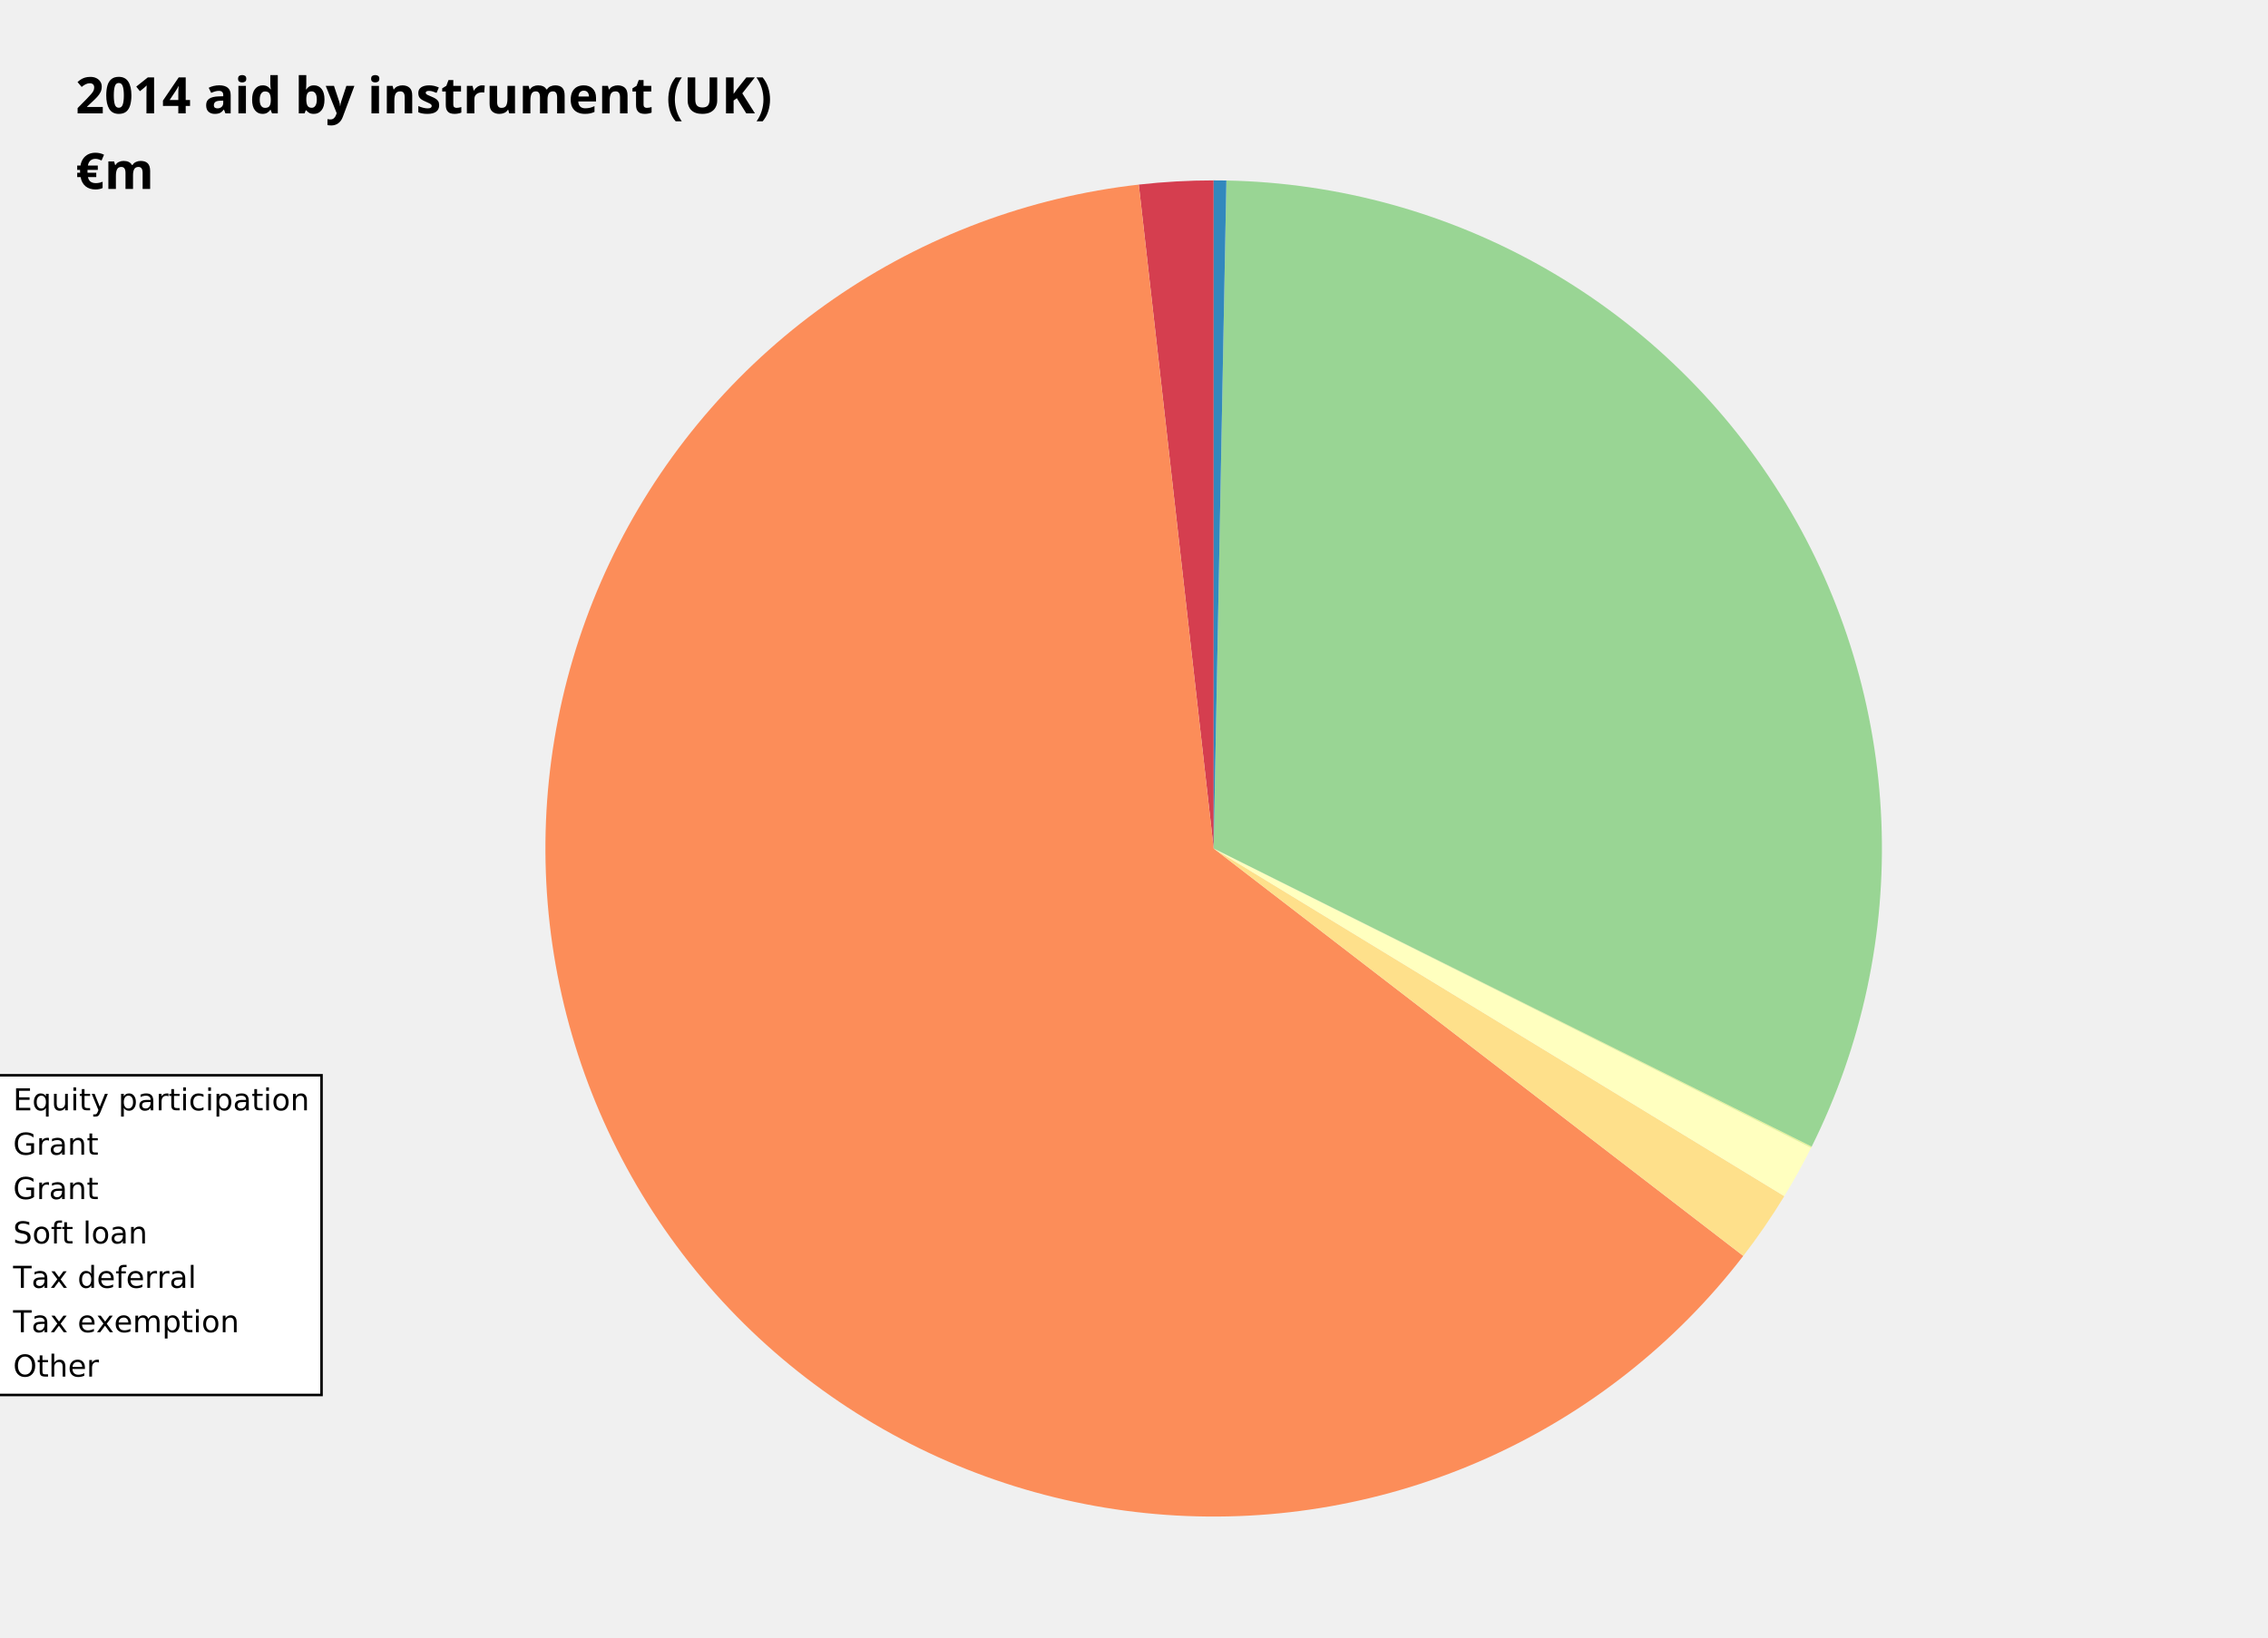
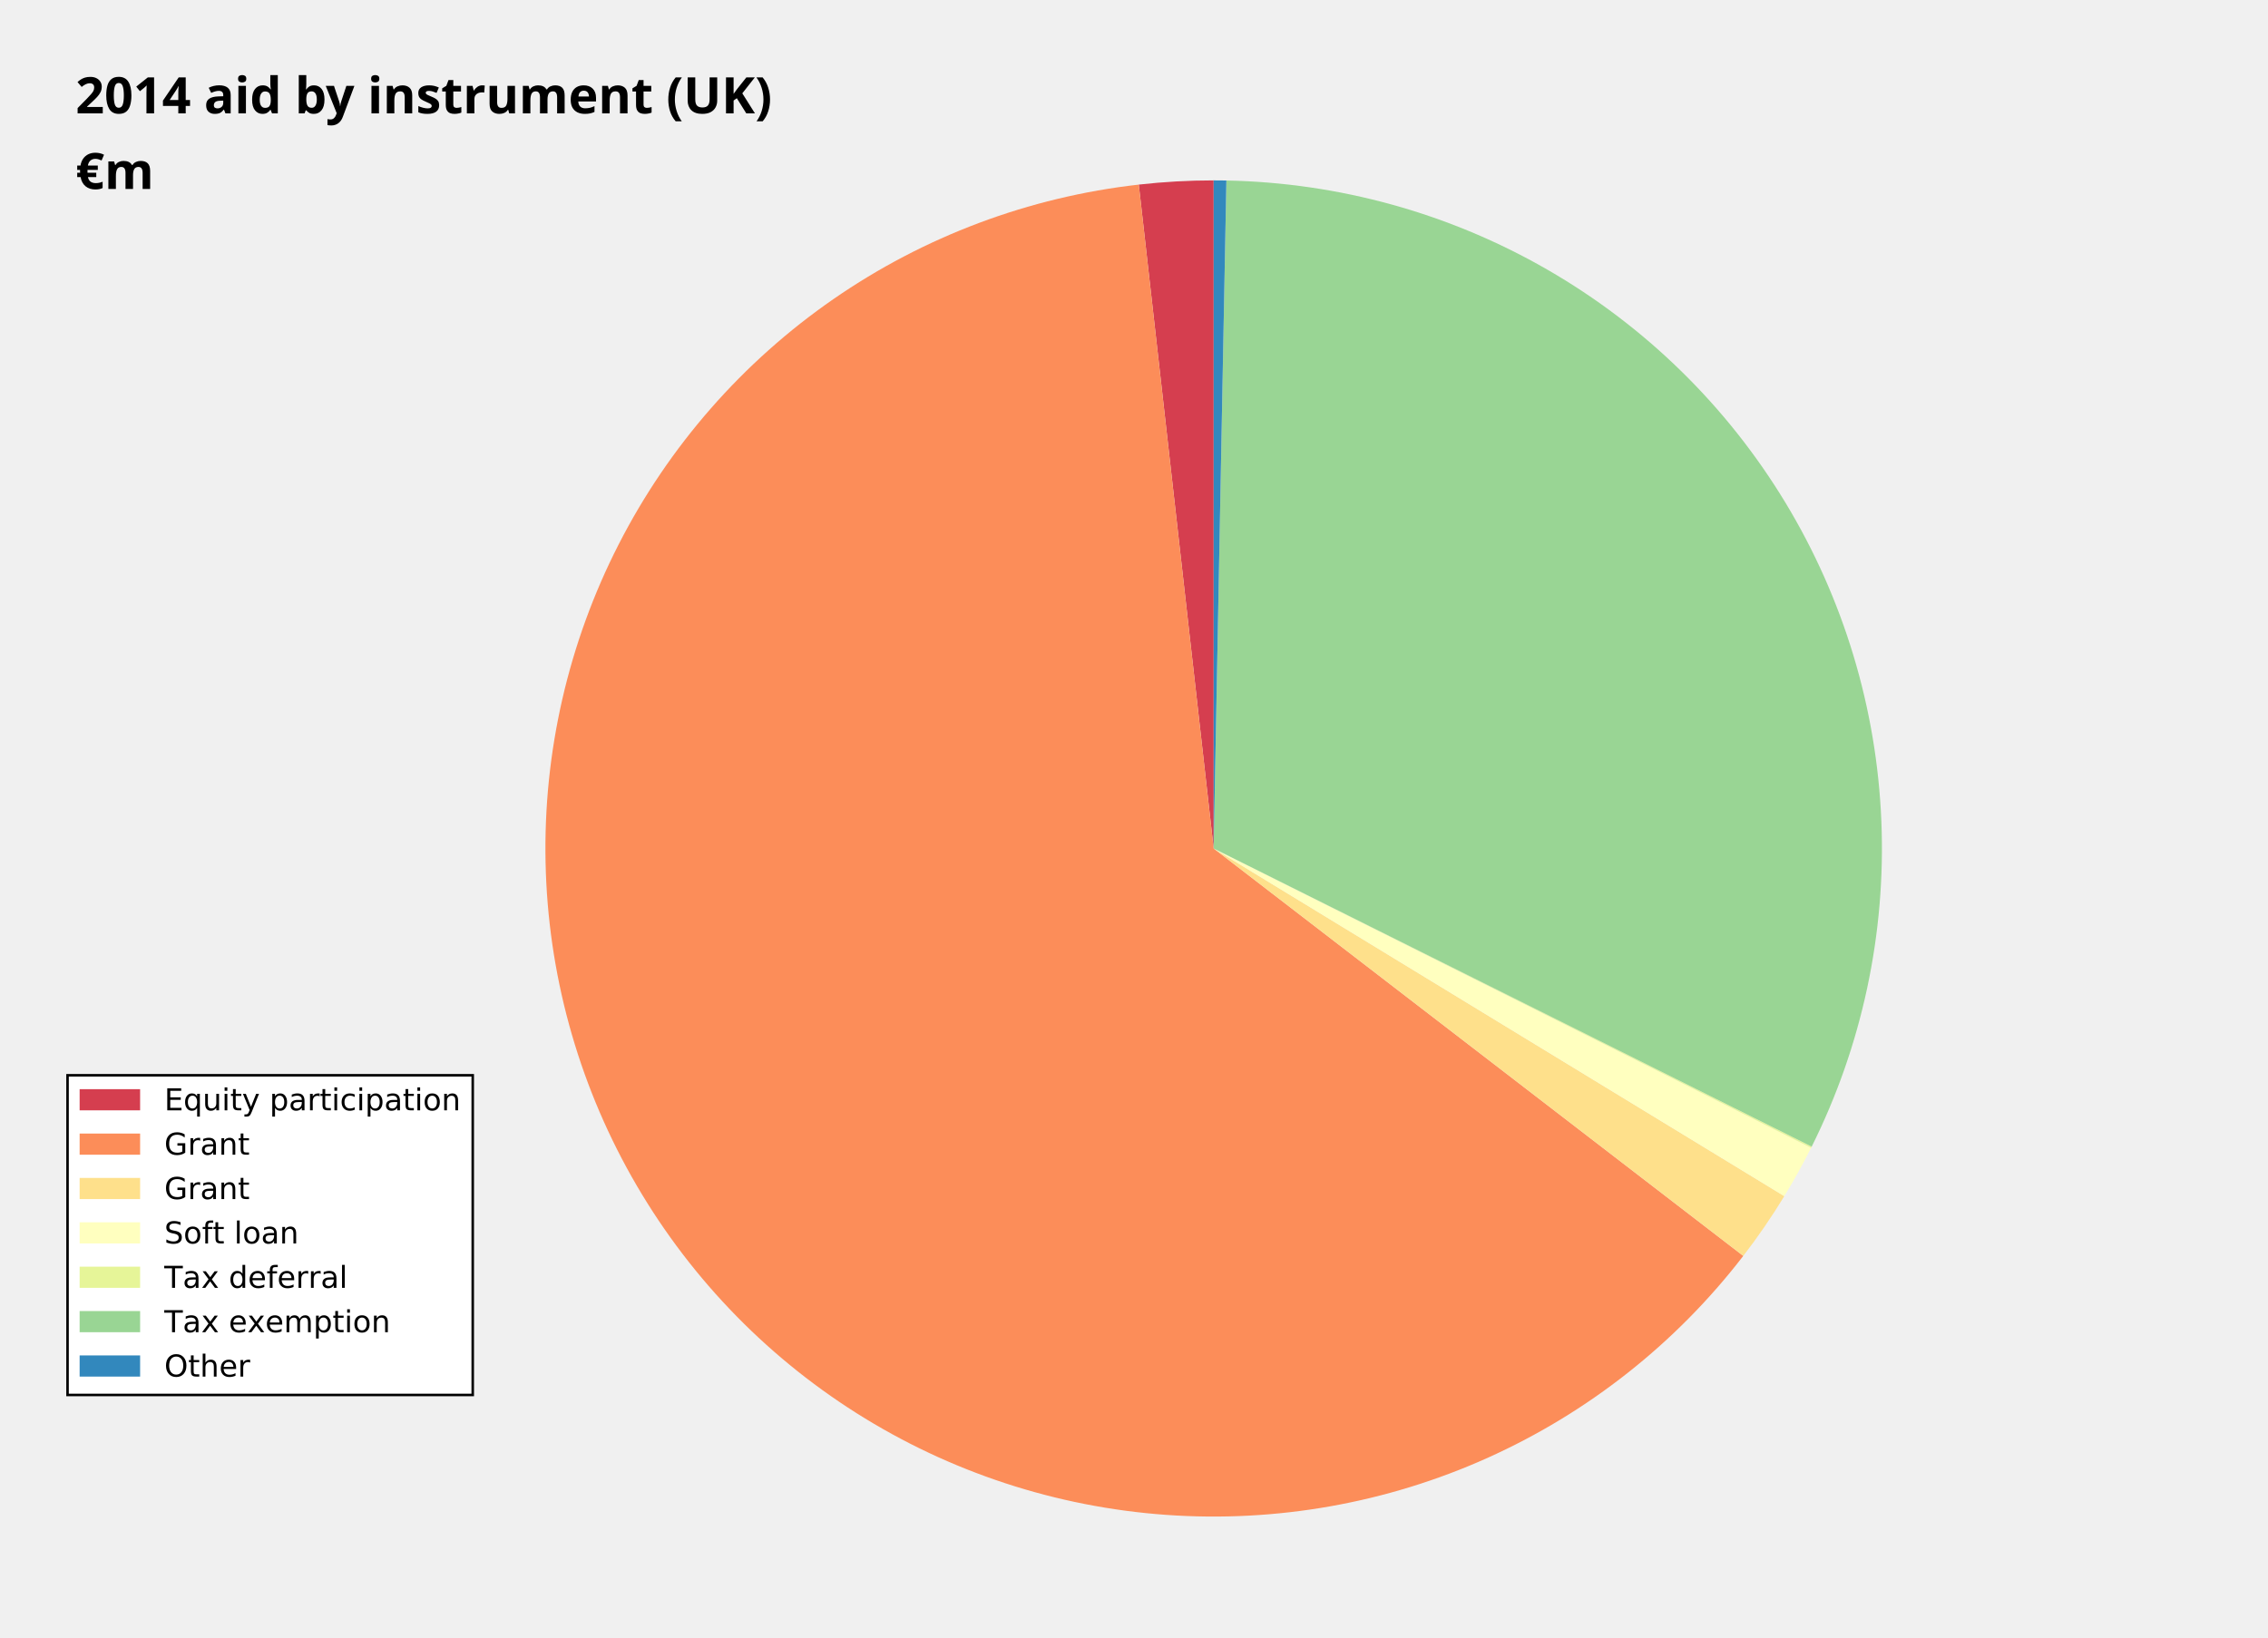
<svg xmlns="http://www.w3.org/2000/svg" xmlns:xlink="http://www.w3.org/1999/xlink" height="650" version="1.1" width="900">
  <defs>
    <style type="text/css">
   *{stroke-linecap:butt;stroke-linejoin:round;stroke-miterlimit:100000;}
  </style>
  </defs>
  <style>
  .tooltip{
	   font-size: 12px;
       font-family: "Helvetica";
       fill: white;
       stroke: white;
       stroke-width: 0.85;
        }
        .tooltip_bg{
	   fill: #34495E;
	   stroke: white;
	   stroke-width: 1;
	   opacity: 0.85;
        }
    .section:hover
    {
        opacity: 0.5;
    }
    .title
			{
				font-family: sans-serif;
				font-size: 20px;
				font-weight: bold;
			}
    .subtitle	
			{
				font-family: sans-serif;
				font-size: 14px;
				font-style: italic;
			}
    
 </style>
  <g id="figure_1" transform="translate(50 50)scale(2)">
    <g id="patch_1">
      <path d="M 0 288  L 432 288  L 432 0  L 0 0  z " style="fill:#ffffff;" visibility="hidden" />
    </g>
    <g id="axes_1">
      <g id="patch_2">
        <path atitle="Equity participation" class="section" d="M 215.808 10.8  C 213.326 10.8 210.845 10.87 208.367 11.009  C 205.889 11.148 203.415 11.357 200.949 11.635  L 215.808 143.389  L 215.808 10.8  z " style="fill:#d53e4f;" value="134.6" />
      </g>
      <g id="patch_3">
        <path atitle="Grant" class="section" d="M 200.949 11.635  C 179.187 14.09 158.369 21.898 140.36 34.359  C 122.352 46.821 107.708 63.553 97.743 83.053  C 87.777 102.554 82.796 124.224 83.247 146.119  C 83.698 168.014 89.566 189.46 100.326 208.534  C 111.086 227.609 126.406 243.723 144.912 255.433  C 163.419 267.143 184.541 274.087 206.385 275.644  C 228.23 277.2 250.123 273.32 270.103 264.353  C 290.082 255.385 307.532 241.605 320.888 224.249  L 215.808 143.389  L 200.949 11.635  z " style="fill:#fc8d59;" value="4727.2" />
      </g>
      <g id="patch_4">
        <path atitle="Grant" class="section" d="M 320.888 224.249  C 322.351 222.348 323.762 220.408 325.119 218.43  C 326.477 216.452 327.781 214.438 329.029 212.389  L 215.808 143.389  L 320.888 224.249  z " style="fill:#fee08b;" value="130.1" />
      </g>
      <g id="patch_5">
        <path atitle="Soft loan" class="section" d="M 329.029 212.389  C 329.98 210.829 330.899 209.249 331.784 207.651  C 332.67 206.053 333.522 204.436 334.341 202.803  L 215.808 143.389  L 329.029 212.389  z " style="fill:#ffffbf;" value="99.1" />
      </g>
      <g id="patch_6">
        <path atitle="Tax deferral" class="section" d="M 334.341 202.803  C 334.362 202.761 334.382 202.72 334.403 202.679  C 334.424 202.638 334.444 202.596 334.465 202.555  L 215.808 143.389  L 334.341 202.803  z " style="fill:#e6f598;" value="2.5" />
      </g>
      <g id="patch_7">
        <path atitle="Tax exemption" class="section" d="M 334.465 202.555  C 344.449 182.533 349.204 160.305 348.286 137.951  C 347.368 115.596 340.807 93.833 329.216 74.697  C 317.625 55.56 301.376 39.665 281.989 28.498  C 262.602 17.33 240.7 11.25 218.33 10.824  L 215.808 143.389  L 334.465 202.555  z " style="fill:#99d594;" value="2414.2" />
      </g>
      <g id="patch_8">
        <path atitle="Other" class="section" d="M 218.33 10.824  C 217.91 10.816 217.49 10.81 217.069 10.806  C 216.649 10.802 216.229 10.8 215.808 10.8  L 215.808 143.389  L 218.33 10.824  z " style="fill:#3288bd;" value="22.8" />
      </g>
      <g id="matplotlib.axis_1" />
      <g id="matplotlib.axis_2" />
-       <g id="legend_1" transform="translate(-50,180) scale(0.5)">
+       <g id="legend_1" transform="translate(-20,180) scale(0.5)">
        <g id="patch_9">
          <path d="M 16.8 143.696  L 177.593 143.696  L 177.593 16.8  L 16.8 16.8  z " style="fill:#ffffff;stroke:#000000;stroke-linejoin:miter;" />
        </g>
        <g id="patch_10">
          <path d="M 21.6 30.718  L 45.6 30.718  L 45.6 22.318  L 21.6 22.318  z " style="fill:#d53e4f;" />
        </g>
        <g id="text_1">
          <defs>
            <path d="M 34.281 27.484  Q 23.391 27.484 19.188 25  Q 14.984 22.516 14.984 16.5  Q 14.984 11.719 18.141 8.906  Q 21.297 6.109 26.703 6.109  Q 34.188 6.109 38.703 11.406  Q 43.219 16.703 43.219 25.484  L 43.219 27.484  z M 52.203 31.203  L 52.203 0  L 43.219 0  L 43.219 8.297  Q 40.141 3.328 35.547 0.953  Q 30.953 -1.422 24.312 -1.422  Q 15.922 -1.422 10.953 3.297  Q 6 8.016 6 15.922  Q 6 25.141 12.172 29.828  Q 18.359 34.516 30.609 34.516  L 43.219 34.516  L 43.219 35.406  Q 43.219 41.609 39.141 45  Q 35.062 48.391 27.688 48.391  Q 23 48.391 18.547 47.266  Q 14.109 46.141 10.016 43.891  L 10.016 52.203  Q 14.938 54.109 19.578 55.047  Q 24.219 56 28.609 56  Q 40.484 56 46.344 49.844  Q 52.203 43.703 52.203 31.203  " id="BitstreamVeraSans-Roman-61" />
            <path d="M 30.609 48.391  Q 23.391 48.391 19.188 42.75  Q 14.984 37.109 14.984 27.297  Q 14.984 17.484 19.156 11.844  Q 23.344 6.203 30.609 6.203  Q 37.797 6.203 41.984 11.859  Q 46.188 17.531 46.188 27.297  Q 46.188 37.016 41.984 42.703  Q 37.797 48.391 30.609 48.391  M 30.609 56  Q 42.328 56 49.016 48.375  Q 55.719 40.766 55.719 27.297  Q 55.719 13.875 49.016 6.219  Q 42.328 -1.422 30.609 -1.422  Q 18.844 -1.422 12.172 6.219  Q 5.516 13.875 5.516 27.297  Q 5.516 40.766 12.172 48.375  Q 18.844 56 30.609 56  " id="BitstreamVeraSans-Roman-6f" />
            <path d="M 18.312 70.219  L 18.312 54.688  L 36.812 54.688  L 36.812 47.703  L 18.312 47.703  L 18.312 18.016  Q 18.312 11.328 20.141 9.422  Q 21.969 7.516 27.594 7.516  L 36.812 7.516  L 36.812 0  L 27.594 0  Q 17.188 0 13.234 3.875  Q 9.281 7.766 9.281 18.016  L 9.281 47.703  L 2.688 47.703  L 2.688 54.688  L 9.281 54.688  L 9.281 70.219  z " id="BitstreamVeraSans-Roman-74" />
            <path d="M 9.812 72.906  L 55.906 72.906  L 55.906 64.594  L 19.672 64.594  L 19.672 43.016  L 54.391 43.016  L 54.391 34.719  L 19.672 34.719  L 19.672 8.297  L 56.781 8.297  L 56.781 0  L 9.812 0  z " id="BitstreamVeraSans-Roman-45" />
            <path d="M 41.109 46.297  Q 39.594 47.172 37.812 47.578  Q 36.031 48 33.891 48  Q 26.266 48 22.188 43.047  Q 18.109 38.094 18.109 28.812  L 18.109 0  L 9.078 0  L 9.078 54.688  L 18.109 54.688  L 18.109 46.188  Q 20.953 51.172 25.484 53.578  Q 30.031 56 36.531 56  Q 37.453 56 38.578 55.875  Q 39.703 55.766 41.062 55.516  z " id="BitstreamVeraSans-Roman-72" />
            <path id="BitstreamVeraSans-Roman-20" />
            <path d="M 8.5 21.578  L 8.5 54.688  L 17.484 54.688  L 17.484 21.922  Q 17.484 14.156 20.5 10.266  Q 23.531 6.391 29.594 6.391  Q 36.859 6.391 41.078 11.031  Q 45.312 15.672 45.312 23.688  L 45.312 54.688  L 54.297 54.688  L 54.297 0  L 45.312 0  L 45.312 8.406  Q 42.047 3.422 37.719 1  Q 33.406 -1.422 27.688 -1.422  Q 18.266 -1.422 13.375 4.438  Q 8.5 10.297 8.5 21.578  " id="BitstreamVeraSans-Roman-75" />
            <path d="M 18.109 8.203  L 18.109 -20.797  L 9.078 -20.797  L 9.078 54.688  L 18.109 54.688  L 18.109 46.391  Q 20.953 51.266 25.266 53.625  Q 29.594 56 35.594 56  Q 45.562 56 51.781 48.094  Q 58.016 40.188 58.016 27.297  Q 58.016 14.406 51.781 6.484  Q 45.562 -1.422 35.594 -1.422  Q 29.594 -1.422 25.266 0.953  Q 20.953 3.328 18.109 8.203  M 48.688 27.297  Q 48.688 37.203 44.609 42.844  Q 40.531 48.484 33.406 48.484  Q 26.266 48.484 22.188 42.844  Q 18.109 37.203 18.109 27.297  Q 18.109 17.391 22.188 11.75  Q 26.266 6.109 33.406 6.109  Q 40.531 6.109 44.609 11.75  Q 48.688 17.391 48.688 27.297  " id="BitstreamVeraSans-Roman-70" />
            <path d="M 14.797 27.297  Q 14.797 17.391 18.875 11.75  Q 22.953 6.109 30.078 6.109  Q 37.203 6.109 41.297 11.75  Q 45.406 17.391 45.406 27.297  Q 45.406 37.203 41.297 42.844  Q 37.203 48.484 30.078 48.484  Q 22.953 48.484 18.875 42.844  Q 14.797 37.203 14.797 27.297  M 45.406 8.203  Q 42.578 3.328 38.25 0.953  Q 33.938 -1.422 27.875 -1.422  Q 17.969 -1.422 11.734 6.484  Q 5.516 14.406 5.516 27.297  Q 5.516 40.188 11.734 48.094  Q 17.969 56 27.875 56  Q 33.938 56 38.25 53.625  Q 42.578 51.266 45.406 46.391  L 45.406 54.688  L 54.391 54.688  L 54.391 -20.797  L 45.406 -20.797  z " id="BitstreamVeraSans-Roman-71" />
            <path d="M 32.172 -5.078  Q 28.375 -14.844 24.75 -17.812  Q 21.141 -20.797 15.094 -20.797  L 7.906 -20.797  L 7.906 -13.281  L 13.188 -13.281  Q 16.891 -13.281 18.938 -11.516  Q 21 -9.766 23.484 -3.219  L 25.094 0.875  L 2.984 54.688  L 12.5 54.688  L 29.594 11.922  L 46.688 54.688  L 56.203 54.688  z " id="BitstreamVeraSans-Roman-79" />
            <path d="M 9.422 54.688  L 18.406 54.688  L 18.406 0  L 9.422 0  z M 9.422 75.984  L 18.406 75.984  L 18.406 64.594  L 9.422 64.594  z " id="BitstreamVeraSans-Roman-69" />
            <path d="M 54.891 33.016  L 54.891 0  L 45.906 0  L 45.906 32.719  Q 45.906 40.484 42.875 44.328  Q 39.844 48.188 33.797 48.188  Q 26.516 48.188 22.312 43.547  Q 18.109 38.922 18.109 30.906  L 18.109 0  L 9.078 0  L 9.078 54.688  L 18.109 54.688  L 18.109 46.188  Q 21.344 51.125 25.703 53.562  Q 30.078 56 35.797 56  Q 45.219 56 50.047 50.172  Q 54.891 44.344 54.891 33.016  " id="BitstreamVeraSans-Roman-6e" />
            <path d="M 48.781 52.594  L 48.781 44.188  Q 44.969 46.297 41.141 47.344  Q 37.312 48.391 33.406 48.391  Q 24.656 48.391 19.812 42.844  Q 14.984 37.312 14.984 27.297  Q 14.984 17.281 19.812 11.734  Q 24.656 6.203 33.406 6.203  Q 37.312 6.203 41.141 7.25  Q 44.969 8.297 48.781 10.406  L 48.781 2.094  Q 45.016 0.344 40.984 -0.531  Q 36.969 -1.422 32.422 -1.422  Q 20.062 -1.422 12.781 6.344  Q 5.516 14.109 5.516 27.297  Q 5.516 40.672 12.859 48.328  Q 20.219 56 33.016 56  Q 37.156 56 41.109 55.141  Q 45.062 54.297 48.781 52.594  " id="BitstreamVeraSans-Roman-63" />
          </defs>
          <g transform="translate(55.2 30.71813)scale(0.12 -0.12)">
            <use xlink:href="#BitstreamVeraSans-Roman-45" />
            <use x="63.184" xlink:href="#BitstreamVeraSans-Roman-71" />
            <use x="126.66" xlink:href="#BitstreamVeraSans-Roman-75" />
            <use x="190.039" xlink:href="#BitstreamVeraSans-Roman-69" />
            <use x="217.822" xlink:href="#BitstreamVeraSans-Roman-74" />
            <use x="257.031" xlink:href="#BitstreamVeraSans-Roman-79" />
            <use x="316.211" xlink:href="#BitstreamVeraSans-Roman-20" />
            <use x="347.998" xlink:href="#BitstreamVeraSans-Roman-70" />
            <use x="411.475" xlink:href="#BitstreamVeraSans-Roman-61" />
            <use x="472.754" xlink:href="#BitstreamVeraSans-Roman-72" />
            <use x="513.867" xlink:href="#BitstreamVeraSans-Roman-74" />
            <use x="553.076" xlink:href="#BitstreamVeraSans-Roman-69" />
            <use x="580.859" xlink:href="#BitstreamVeraSans-Roman-63" />
            <use x="635.84" xlink:href="#BitstreamVeraSans-Roman-69" />
            <use x="663.623" xlink:href="#BitstreamVeraSans-Roman-70" />
            <use x="727.1" xlink:href="#BitstreamVeraSans-Roman-61" />
            <use x="788.379" xlink:href="#BitstreamVeraSans-Roman-74" />
            <use x="827.588" xlink:href="#BitstreamVeraSans-Roman-69" />
            <use x="855.371" xlink:href="#BitstreamVeraSans-Roman-6f" />
            <use x="916.553" xlink:href="#BitstreamVeraSans-Roman-6e" />
          </g>
        </g>
        <g id="patch_11">
          <path d="M 21.6 48.332  L 45.6 48.332  L 45.6 39.932  L 21.6 39.932  z " style="fill:#fc8d59;" />
        </g>
        <g id="text_2">
          <defs>
            <path d="M 59.516 10.406  L 59.516 29.984  L 43.406 29.984  L 43.406 38.094  L 69.281 38.094  L 69.281 6.781  Q 63.578 2.734 56.688 0.656  Q 49.812 -1.422 42 -1.422  Q 24.906 -1.422 15.25 8.562  Q 5.609 18.562 5.609 36.375  Q 5.609 54.25 15.25 64.234  Q 24.906 74.219 42 74.219  Q 49.125 74.219 55.547 72.453  Q 61.969 70.703 67.391 67.281  L 67.391 56.781  Q 61.922 61.422 55.766 63.766  Q 49.609 66.109 42.828 66.109  Q 29.438 66.109 22.719 58.641  Q 16.016 51.172 16.016 36.375  Q 16.016 21.625 22.719 14.156  Q 29.438 6.688 42.828 6.688  Q 48.047 6.688 52.141 7.594  Q 56.25 8.5 59.516 10.406  " id="BitstreamVeraSans-Roman-47" />
          </defs>
          <g transform="translate(55.2 48.33187)scale(0.12 -0.12)">
            <use xlink:href="#BitstreamVeraSans-Roman-47" />
            <use x="77.49" xlink:href="#BitstreamVeraSans-Roman-72" />
            <use x="118.604" xlink:href="#BitstreamVeraSans-Roman-61" />
            <use x="179.883" xlink:href="#BitstreamVeraSans-Roman-6e" />
            <use x="243.262" xlink:href="#BitstreamVeraSans-Roman-74" />
          </g>
        </g>
        <g id="patch_12">
          <path d="M 21.6 65.946  L 45.6 65.946  L 45.6 57.546  L 21.6 57.546  z " style="fill:#fee08b;" />
        </g>
        <g id="text_3">
          <g transform="translate(55.2 65.94563)scale(0.12 -0.12)">
            <use xlink:href="#BitstreamVeraSans-Roman-47" />
            <use x="77.49" xlink:href="#BitstreamVeraSans-Roman-72" />
            <use x="118.604" xlink:href="#BitstreamVeraSans-Roman-61" />
            <use x="179.883" xlink:href="#BitstreamVeraSans-Roman-6e" />
            <use x="243.262" xlink:href="#BitstreamVeraSans-Roman-74" />
          </g>
        </g>
        <g id="patch_13">
          <path d="M 21.6 83.559  L 45.6 83.559  L 45.6 75.159  L 21.6 75.159  z " style="fill:#ffffbf;" />
        </g>
        <g id="text_4">
          <defs>
            <path d="M 37.109 75.984  L 37.109 68.5  L 28.516 68.5  Q 23.688 68.5 21.797 66.547  Q 19.922 64.594 19.922 59.516  L 19.922 54.688  L 34.719 54.688  L 34.719 47.703  L 19.922 47.703  L 19.922 0  L 10.891 0  L 10.891 47.703  L 2.297 47.703  L 2.297 54.688  L 10.891 54.688  L 10.891 58.5  Q 10.891 67.625 15.141 71.797  Q 19.391 75.984 28.609 75.984  z " id="BitstreamVeraSans-Roman-66" />
            <path d="M 53.516 70.516  L 53.516 60.891  Q 47.906 63.578 42.922 64.891  Q 37.938 66.219 33.297 66.219  Q 25.25 66.219 20.875 63.094  Q 16.5 59.969 16.5 54.203  Q 16.5 49.359 19.406 46.891  Q 22.312 44.438 30.422 42.922  L 36.375 41.703  Q 47.406 39.594 52.656 34.297  Q 57.906 29 57.906 20.125  Q 57.906 9.516 50.797 4.047  Q 43.703 -1.422 29.984 -1.422  Q 24.812 -1.422 18.969 -0.25  Q 13.141 0.922 6.891 3.219  L 6.891 13.375  Q 12.891 10.016 18.656 8.297  Q 24.422 6.594 29.984 6.594  Q 38.422 6.594 43.016 9.906  Q 47.609 13.234 47.609 19.391  Q 47.609 24.75 44.312 27.781  Q 41.016 30.812 33.5 32.328  L 27.484 33.5  Q 16.453 35.688 11.516 40.375  Q 6.594 45.062 6.594 53.422  Q 6.594 63.094 13.406 68.656  Q 20.219 74.219 32.172 74.219  Q 37.312 74.219 42.625 73.281  Q 47.953 72.359 53.516 70.516  " id="BitstreamVeraSans-Roman-53" />
            <path d="M 9.422 75.984  L 18.406 75.984  L 18.406 0  L 9.422 0  z " id="BitstreamVeraSans-Roman-6c" />
          </defs>
          <g transform="translate(55.2 83.55938)scale(0.12 -0.12)">
            <use xlink:href="#BitstreamVeraSans-Roman-53" />
            <use x="63.477" xlink:href="#BitstreamVeraSans-Roman-6f" />
            <use x="124.658" xlink:href="#BitstreamVeraSans-Roman-66" />
            <use x="159.848" xlink:href="#BitstreamVeraSans-Roman-74" />
            <use x="199.057" xlink:href="#BitstreamVeraSans-Roman-20" />
            <use x="230.844" xlink:href="#BitstreamVeraSans-Roman-6c" />
            <use x="258.627" xlink:href="#BitstreamVeraSans-Roman-6f" />
            <use x="319.809" xlink:href="#BitstreamVeraSans-Roman-61" />
            <use x="381.088" xlink:href="#BitstreamVeraSans-Roman-6e" />
          </g>
        </g>
        <g id="patch_14">
          <path d="M 21.6 101.173  L 45.6 101.173  L 45.6 92.773  L 21.6 92.773  z " style="fill:#e6f598;" />
        </g>
        <g id="text_5">
          <defs>
            <path d="M 56.203 29.594  L 56.203 25.203  L 14.891 25.203  Q 15.484 15.922 20.484 11.062  Q 25.484 6.203 34.422 6.203  Q 39.594 6.203 44.453 7.469  Q 49.312 8.734 54.109 11.281  L 54.109 2.781  Q 49.266 0.734 44.188 -0.344  Q 39.109 -1.422 33.891 -1.422  Q 20.797 -1.422 13.156 6.188  Q 5.516 13.812 5.516 26.812  Q 5.516 40.234 12.766 48.109  Q 20.016 56 32.328 56  Q 43.359 56 49.781 48.891  Q 56.203 41.797 56.203 29.594  M 47.219 32.234  Q 47.125 39.594 43.094 43.984  Q 39.062 48.391 32.422 48.391  Q 24.906 48.391 20.391 44.141  Q 15.875 39.891 15.188 32.172  z " id="BitstreamVeraSans-Roman-65" />
            <path d="M -0.297 72.906  L 61.375 72.906  L 61.375 64.594  L 35.5 64.594  L 35.5 0  L 25.594 0  L 25.594 64.594  L -0.297 64.594  z " id="BitstreamVeraSans-Roman-54" />
            <path d="M 54.891 54.688  L 35.109 28.078  L 55.906 0  L 45.312 0  L 29.391 21.484  L 13.484 0  L 2.875 0  L 24.125 28.609  L 4.688 54.688  L 15.281 54.688  L 29.781 35.203  L 44.281 54.688  z " id="BitstreamVeraSans-Roman-78" />
            <path d="M 45.406 46.391  L 45.406 75.984  L 54.391 75.984  L 54.391 0  L 45.406 0  L 45.406 8.203  Q 42.578 3.328 38.25 0.953  Q 33.938 -1.422 27.875 -1.422  Q 17.969 -1.422 11.734 6.484  Q 5.516 14.406 5.516 27.297  Q 5.516 40.188 11.734 48.094  Q 17.969 56 27.875 56  Q 33.938 56 38.25 53.625  Q 42.578 51.266 45.406 46.391  M 14.797 27.297  Q 14.797 17.391 18.875 11.75  Q 22.953 6.109 30.078 6.109  Q 37.203 6.109 41.297 11.75  Q 45.406 17.391 45.406 27.297  Q 45.406 37.203 41.297 42.844  Q 37.203 48.484 30.078 48.484  Q 22.953 48.484 18.875 42.844  Q 14.797 37.203 14.797 27.297  " id="BitstreamVeraSans-Roman-64" />
          </defs>
          <g transform="translate(55.2 101.1731)scale(0.12 -0.12)">
            <use xlink:href="#BitstreamVeraSans-Roman-54" />
            <use x="60.834" xlink:href="#BitstreamVeraSans-Roman-61" />
            <use x="122.113" xlink:href="#BitstreamVeraSans-Roman-78" />
            <use x="181.293" xlink:href="#BitstreamVeraSans-Roman-20" />
            <use x="213.08" xlink:href="#BitstreamVeraSans-Roman-64" />
            <use x="276.557" xlink:href="#BitstreamVeraSans-Roman-65" />
            <use x="338.08" xlink:href="#BitstreamVeraSans-Roman-66" />
            <use x="373.285" xlink:href="#BitstreamVeraSans-Roman-65" />
            <use x="434.809" xlink:href="#BitstreamVeraSans-Roman-72" />
            <use x="475.906" xlink:href="#BitstreamVeraSans-Roman-72" />
            <use x="517.02" xlink:href="#BitstreamVeraSans-Roman-61" />
            <use x="578.299" xlink:href="#BitstreamVeraSans-Roman-6c" />
          </g>
        </g>
        <g id="patch_15">
          <path d="M 21.6 118.787  L 45.6 118.787  L 45.6 110.387  L 21.6 110.387  z " style="fill:#99d594;" />
        </g>
        <g id="text_6">
          <defs>
            <path d="M 52 44.188  Q 55.375 50.25 60.062 53.125  Q 64.75 56 71.094 56  Q 79.641 56 84.281 50.016  Q 88.922 44.047 88.922 33.016  L 88.922 0  L 79.891 0  L 79.891 32.719  Q 79.891 40.578 77.094 44.375  Q 74.312 48.188 68.609 48.188  Q 61.625 48.188 57.562 43.547  Q 53.516 38.922 53.516 30.906  L 53.516 0  L 44.484 0  L 44.484 32.719  Q 44.484 40.625 41.703 44.406  Q 38.922 48.188 33.109 48.188  Q 26.219 48.188 22.156 43.531  Q 18.109 38.875 18.109 30.906  L 18.109 0  L 9.078 0  L 9.078 54.688  L 18.109 54.688  L 18.109 46.188  Q 21.188 51.219 25.484 53.609  Q 29.781 56 35.688 56  Q 41.656 56 45.828 52.969  Q 50 49.953 52 44.188  " id="BitstreamVeraSans-Roman-6d" />
          </defs>
          <g transform="translate(55.2 118.7869)scale(0.12 -0.12)">
            <use xlink:href="#BitstreamVeraSans-Roman-54" />
            <use x="60.834" xlink:href="#BitstreamVeraSans-Roman-61" />
            <use x="122.113" xlink:href="#BitstreamVeraSans-Roman-78" />
            <use x="181.293" xlink:href="#BitstreamVeraSans-Roman-20" />
            <use x="213.08" xlink:href="#BitstreamVeraSans-Roman-65" />
            <use x="274.588" xlink:href="#BitstreamVeraSans-Roman-78" />
            <use x="333.721" xlink:href="#BitstreamVeraSans-Roman-65" />
            <use x="395.244" xlink:href="#BitstreamVeraSans-Roman-6d" />
            <use x="492.656" xlink:href="#BitstreamVeraSans-Roman-70" />
            <use x="556.133" xlink:href="#BitstreamVeraSans-Roman-74" />
            <use x="595.342" xlink:href="#BitstreamVeraSans-Roman-69" />
            <use x="623.125" xlink:href="#BitstreamVeraSans-Roman-6f" />
            <use x="684.307" xlink:href="#BitstreamVeraSans-Roman-6e" />
          </g>
        </g>
        <g id="patch_16">
          <path d="M 21.6 136.401  L 45.6 136.401  L 45.6 128.001  L 21.6 128.001  z " style="fill:#3288bd;" />
        </g>
        <g id="text_7">
          <defs>
            <path d="M 54.891 33.016  L 54.891 0  L 45.906 0  L 45.906 32.719  Q 45.906 40.484 42.875 44.328  Q 39.844 48.188 33.797 48.188  Q 26.516 48.188 22.312 43.547  Q 18.109 38.922 18.109 30.906  L 18.109 0  L 9.078 0  L 9.078 75.984  L 18.109 75.984  L 18.109 46.188  Q 21.344 51.125 25.703 53.562  Q 30.078 56 35.797 56  Q 45.219 56 50.047 50.172  Q 54.891 44.344 54.891 33.016  " id="BitstreamVeraSans-Roman-68" />
            <path d="M 39.406 66.219  Q 28.656 66.219 22.328 58.203  Q 16.016 50.203 16.016 36.375  Q 16.016 22.609 22.328 14.594  Q 28.656 6.594 39.406 6.594  Q 50.141 6.594 56.422 14.594  Q 62.703 22.609 62.703 36.375  Q 62.703 50.203 56.422 58.203  Q 50.141 66.219 39.406 66.219  M 39.406 74.219  Q 54.734 74.219 63.906 63.938  Q 73.094 53.656 73.094 36.375  Q 73.094 19.141 63.906 8.859  Q 54.734 -1.422 39.406 -1.422  Q 24.031 -1.422 14.812 8.828  Q 5.609 19.094 5.609 36.375  Q 5.609 53.656 14.812 63.938  Q 24.031 74.219 39.406 74.219  " id="BitstreamVeraSans-Roman-4f" />
          </defs>
          <g transform="translate(55.2 136.4006)scale(0.12 -0.12)">
            <use xlink:href="#BitstreamVeraSans-Roman-4f" />
            <use x="78.711" xlink:href="#BitstreamVeraSans-Roman-74" />
            <use x="117.92" xlink:href="#BitstreamVeraSans-Roman-68" />
            <use x="181.299" xlink:href="#BitstreamVeraSans-Roman-65" />
            <use x="242.822" xlink:href="#BitstreamVeraSans-Roman-72" />
          </g>
        </g>
      </g>
    </g>
  </g>
  <g id="title">
    <text class="title" x="30" y="45">
   2014 aid by instrument (UK)
  </text>
    <text class="title" x="30" y="75">
      €m 
  </text>
  </g>
  <rect class="tooltip_bg" id="tooltip_bg" x="0" y="0" rx="2" ry="2" width="100" height="20" visibility="hidden" />
    s
<text class="tooltip" id="tooltip" x="0" y="0" visibility="hidden">Tooltip</text>
</svg>
